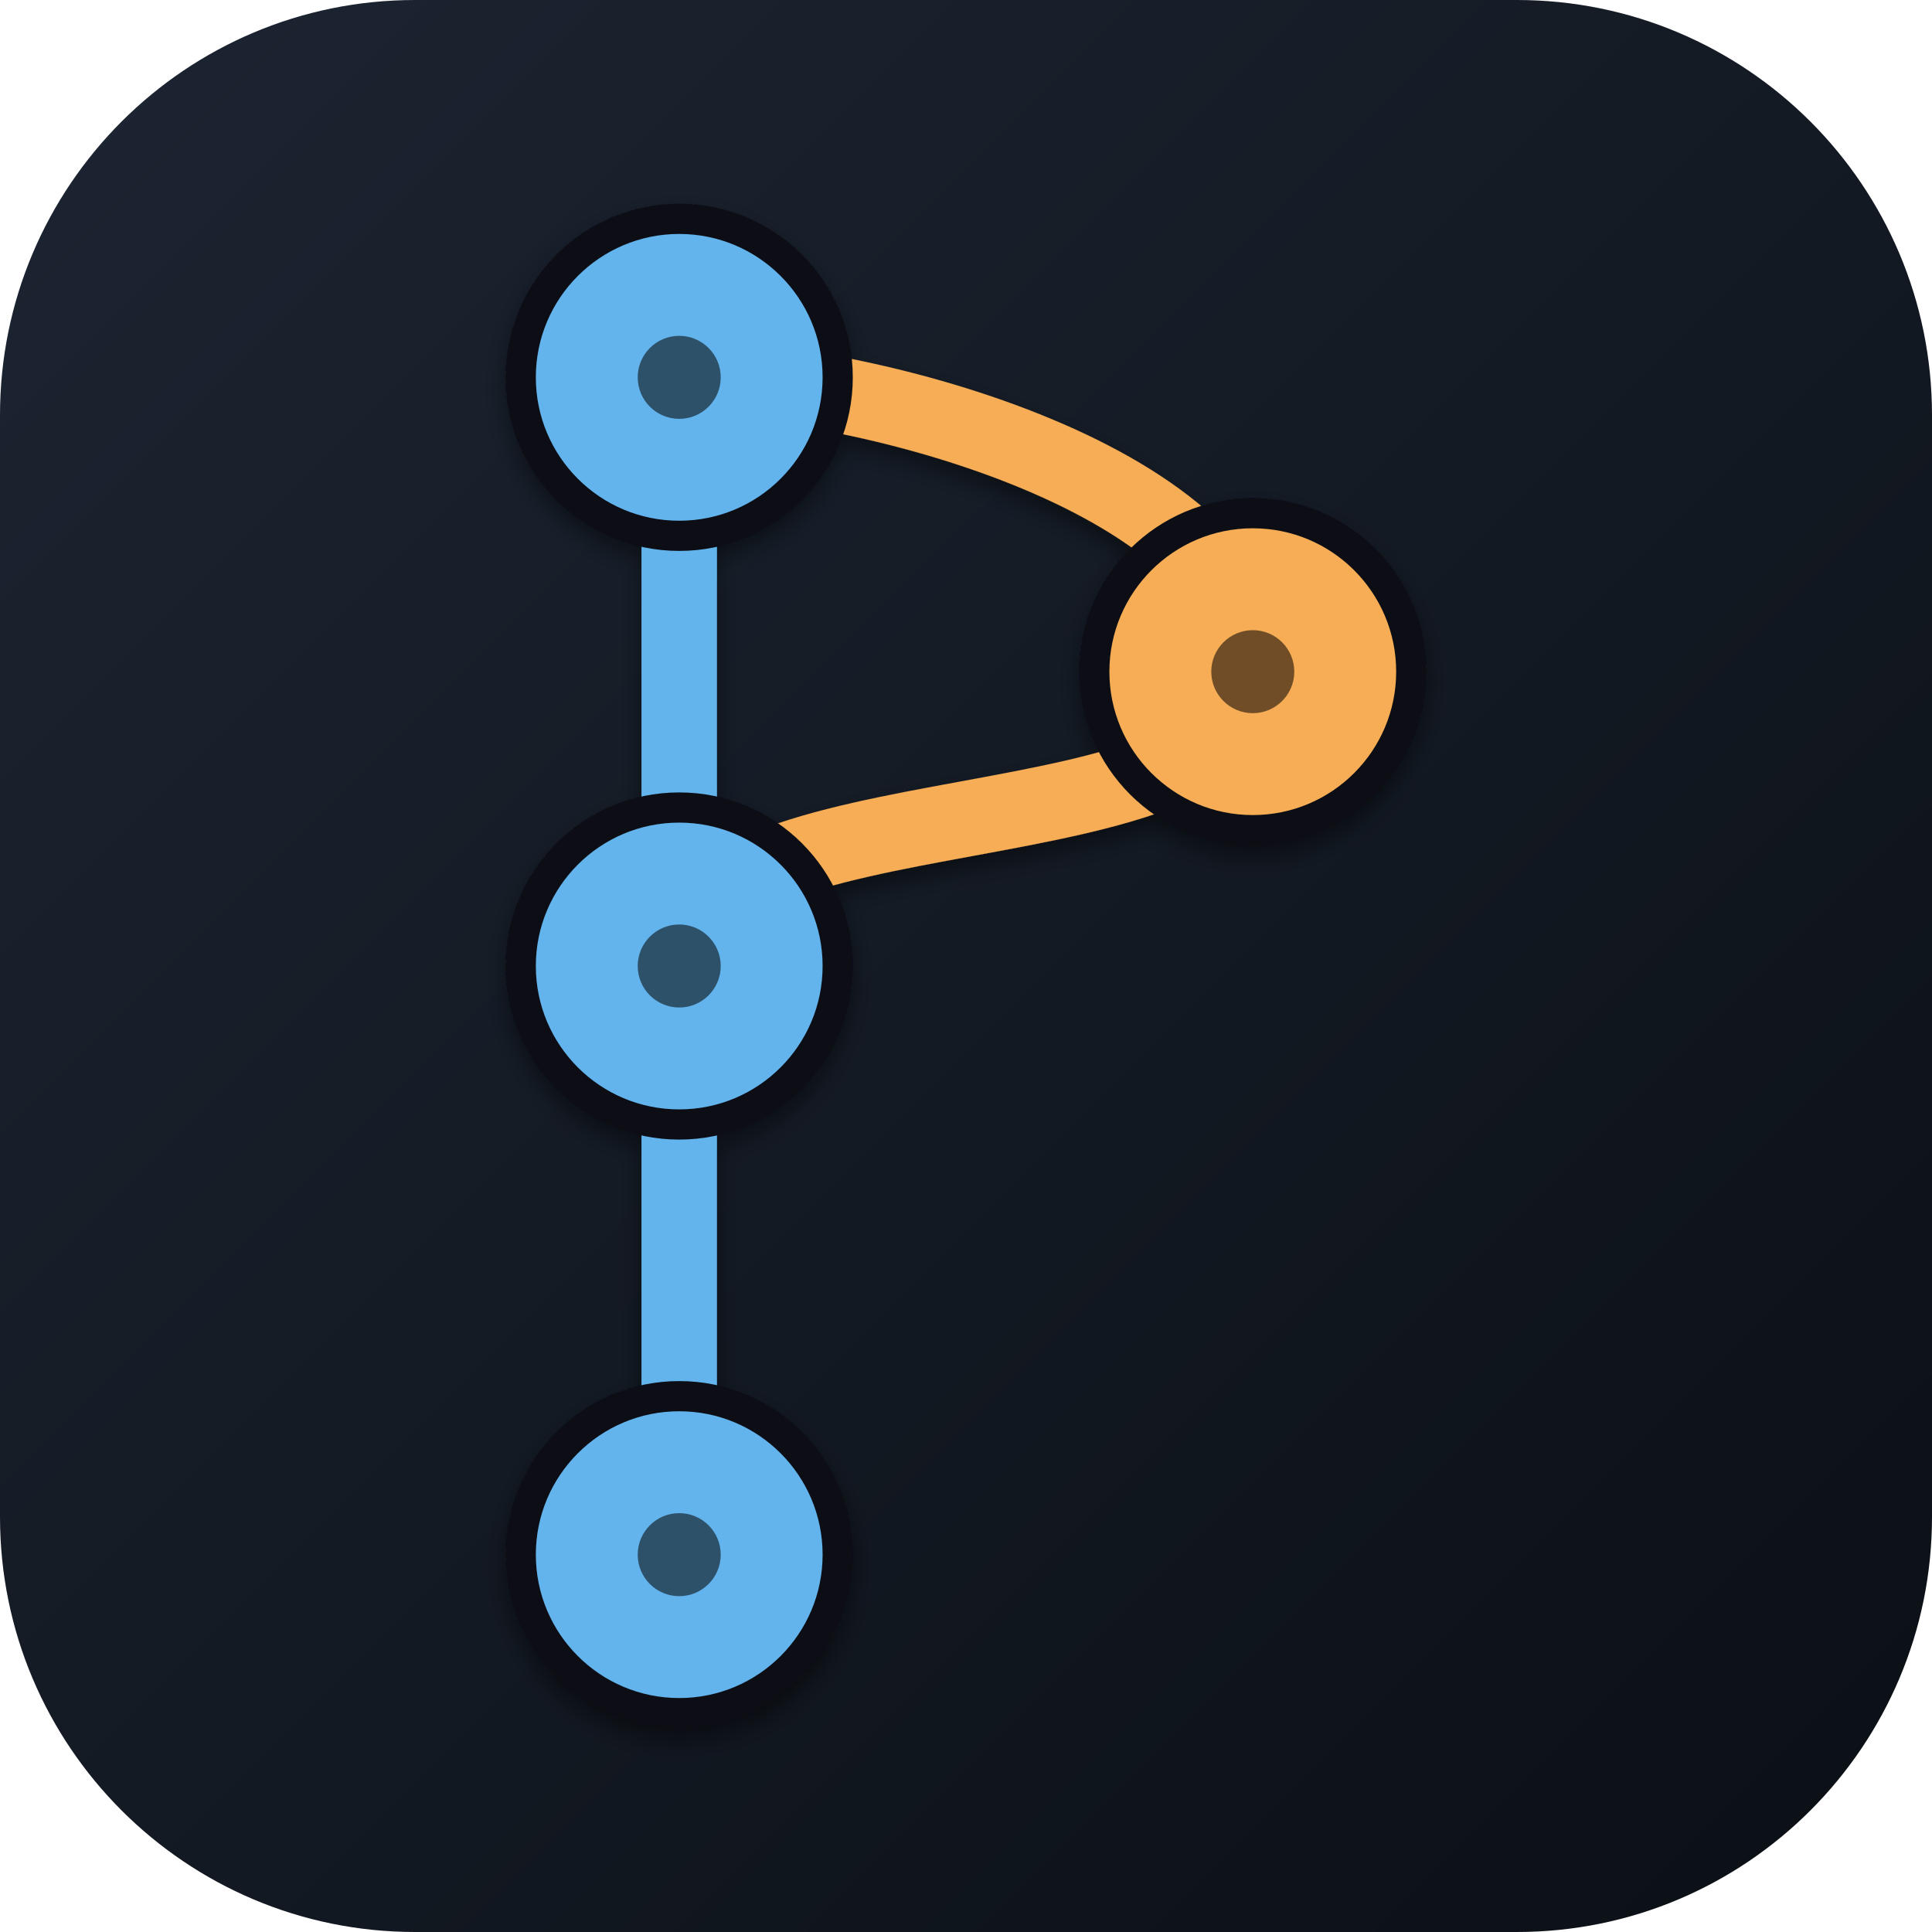
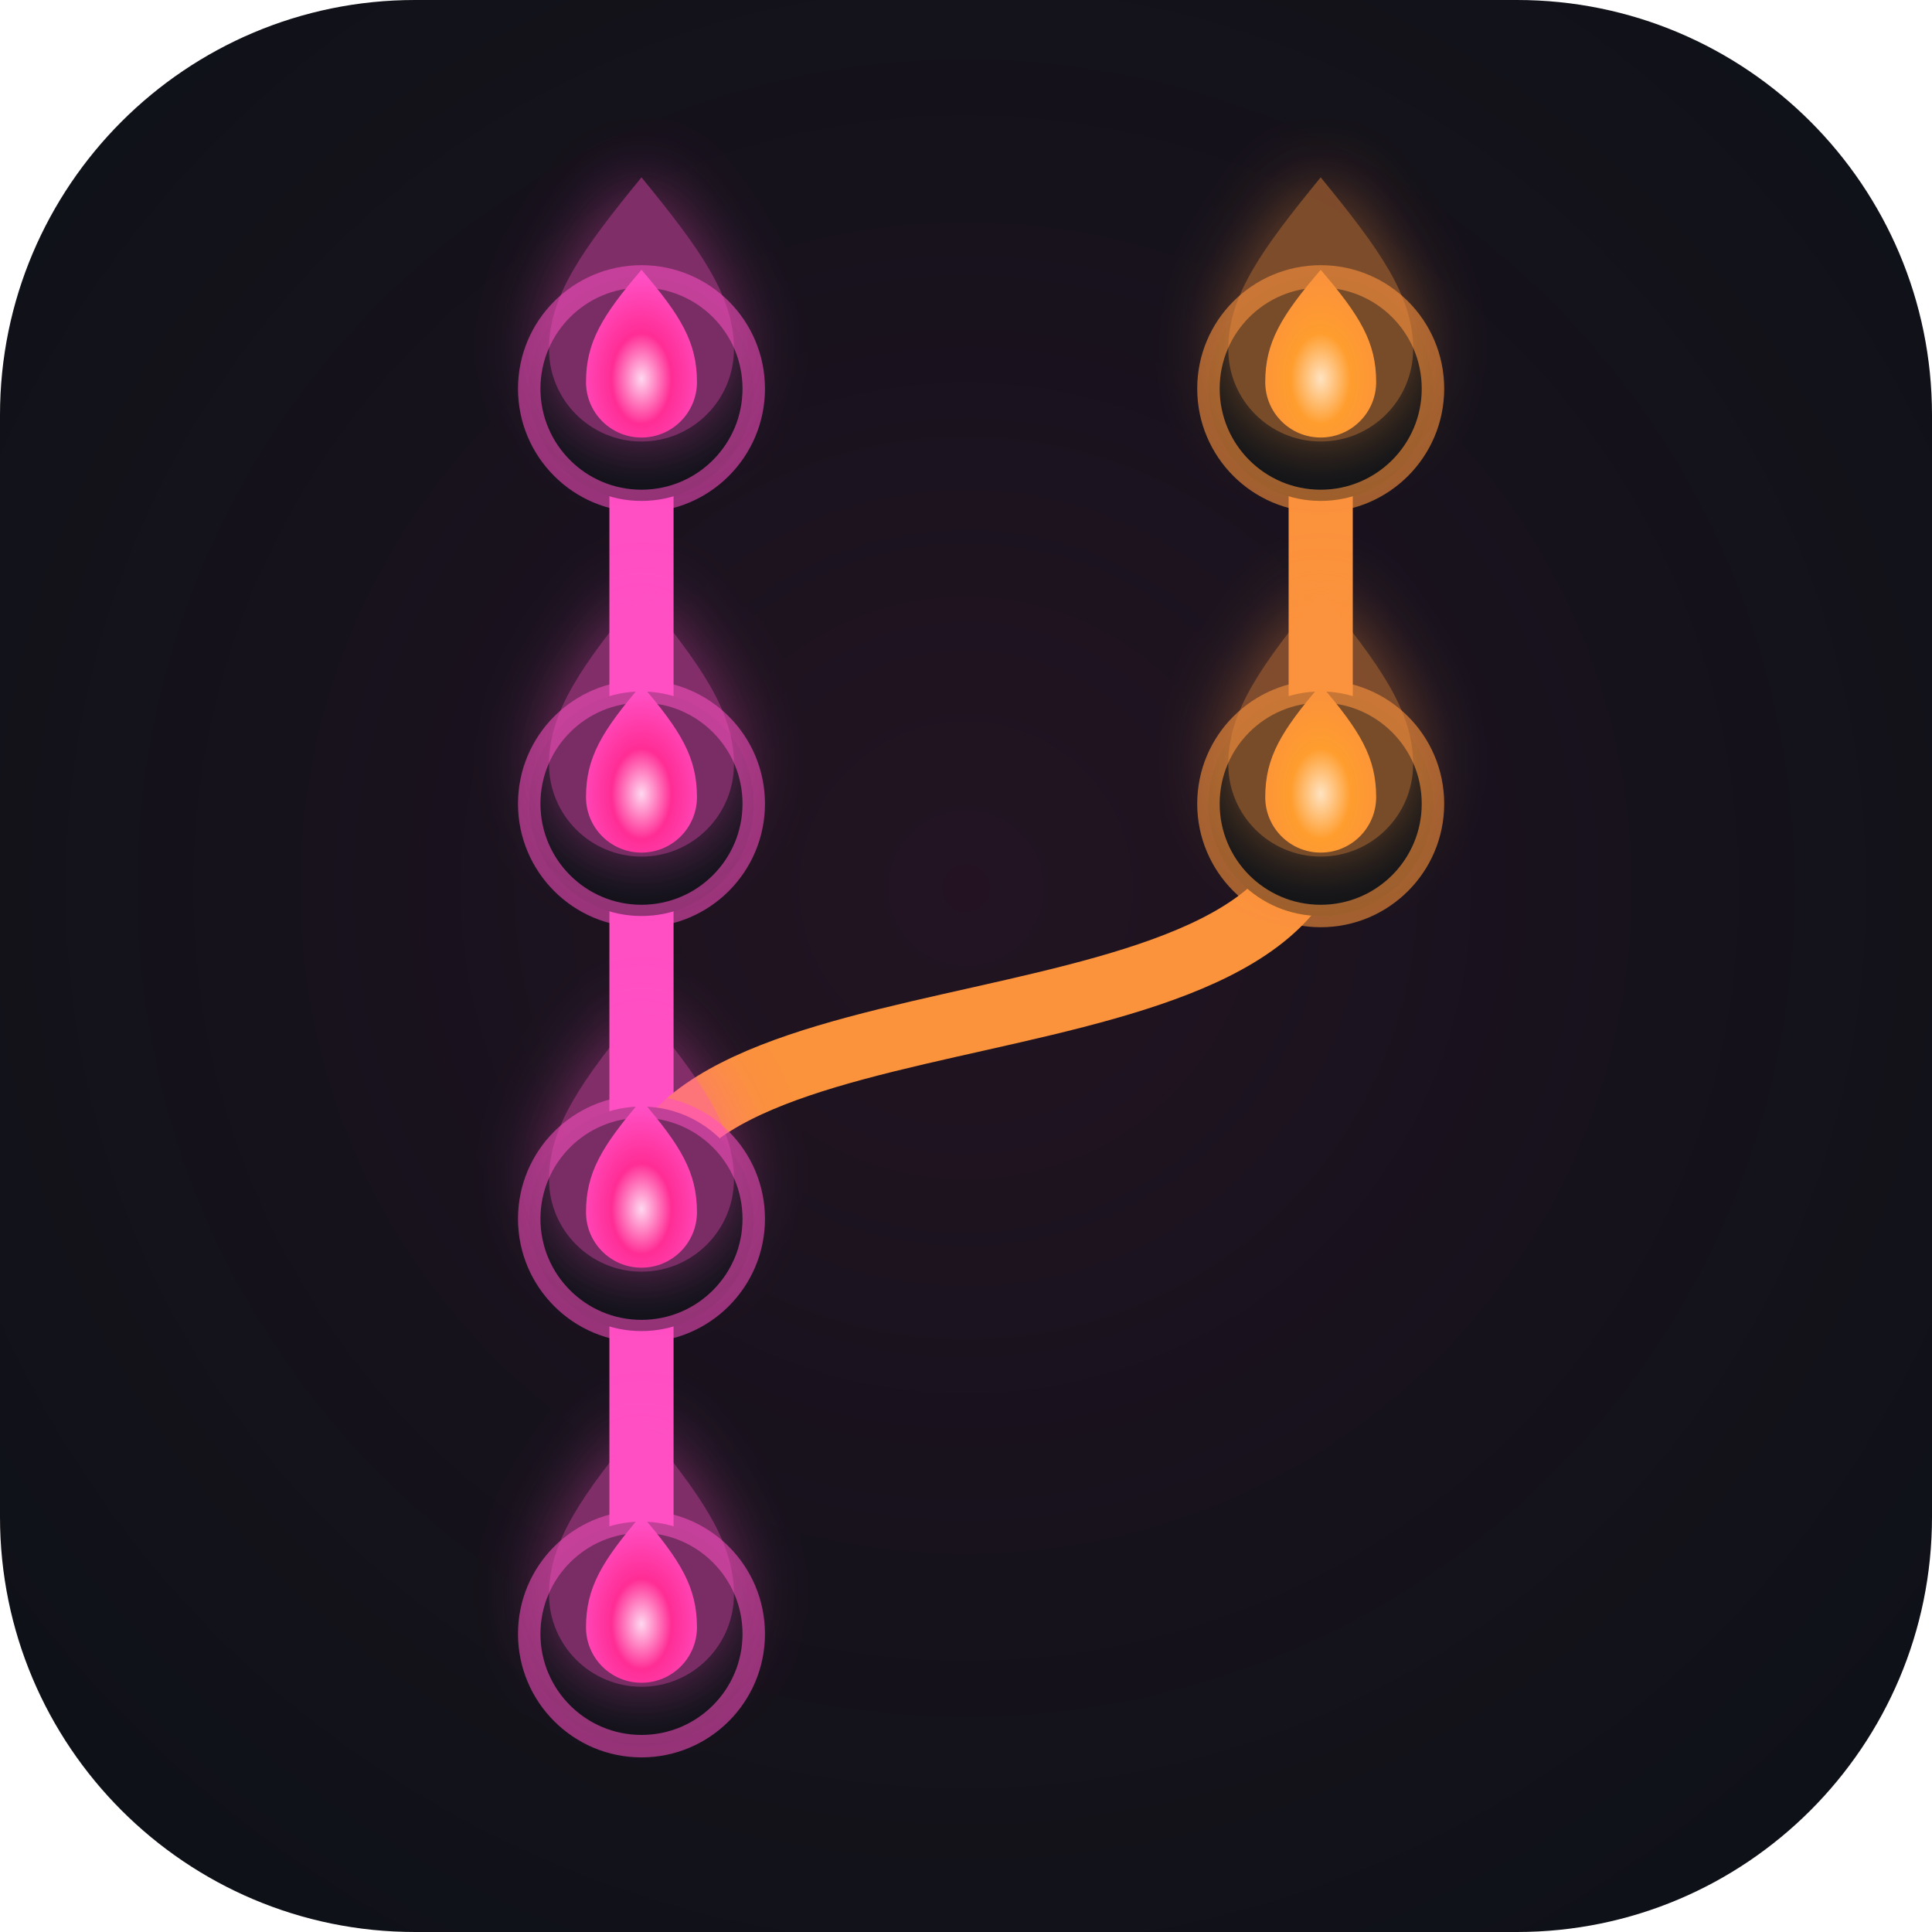
<svg xmlns="http://www.w3.org/2000/svg" width="1024" height="1024" viewBox="0 0 1024 1024">
  <defs>
-     <linearGradient id="bg" x1="0" y1="0" x2="1" y2="1">
-       <stop offset="0" stop-color="#1c2532" />
-       <stop offset="1" stop-color="#0b0f15" />
-     </linearGradient>
-     <filter id="shadow" x="-20%" y="-20%" width="140%" height="140%">
-       <feGaussianBlur in="SourceAlpha" stdDeviation="6" />
-       <feOffset dx="0" dy="6" result="off" />
-       <feComponentTransfer>
-         <feFuncA type="linear" slope="0.45" />
-       </feComponentTransfer>
+     <radialGradient id="plateGlow" cx="50%" cy="46%" r="70%">
+       <stop offset="0%" stop-color="#ff2d95" stop-opacity="0.09" />
+       <stop offset="60%" stop-color="#ff2d95" stop-opacity="0.03" />
+       <stop offset="100%" stop-color="#ff2d95" stop-opacity="0" />
+     </radialGradient>
+     <radialGradient id="flameCoreP" cx="50%" cy="65%" r="60%">
+       <stop offset="0%" stop-color="#ffd7ef" />
+       <stop offset="45%" stop-color="#ff2d95" />
+       <stop offset="100%" stop-color="#ff4fc3" />
+     </radialGradient>
+     <radialGradient id="flameCoreO" cx="50%" cy="65%" r="60%">
+       <stop offset="0%" stop-color="#ffe3c1" />
+       <stop offset="45%" stop-color="#ff9d2e" />
+       <stop offset="100%" stop-color="#fb923c" />
+     </radialGradient>
+     <filter id="fireGlow" x="-80%" y="-80%" width="260%" height="260%">
+       <feGaussianBlur stdDeviation="2.6" result="b" />
      <feMerge>
-         <feMergeNode />
+         <feMergeNode in="b" />
        <feMergeNode in="SourceGraphic" />
      </feMerge>
    </filter>
+     <g id="fireP">
+       <circle r="8.5" fill="#0d1117" stroke="rgba(255,79,195,0.55)" stroke-width="1.7" />
+       <path d="M0 -16 C4.5 -10.5 7 -7 7 -3 A7 7 0 1 1 -7 -3 C-7 -7 -4.5 -10.5 0 -16 Z" fill="#ff4fc3" opacity="0.45" filter="url(#fireGlow)" />
+       <path d="M0 -9 C3 -5.5 4.2 -3.5 4.2 -0.5 A4.2 4.2 0 1 1 -4.2 -0.5 C-4.2 -3.5 -3 -5.5 0 -9 Z" fill="url(#flameCoreP)" />
+     </g>
+     <g id="fireO">
+       <circle r="8.5" fill="#0d1117" stroke="rgba(251,146,60,0.6)" stroke-width="1.7" />
+       <path d="M0 -16 C4.5 -10.5 7 -7 7 -3 A7 7 0 1 1 -7 -3 C-7 -7 -4.5 -10.5 0 -16 Z" fill="#fb923c" opacity="0.45" filter="url(#fireGlow)" />
+       <path d="M0 -9 C3 -5.5 4.2 -3.5 4.2 -0.5 A4.2 4.2 0 1 1 -4.2 -0.5 C-4.2 -3.5 -3 -5.5 0 -9 Z" fill="url(#flameCoreO)" />
+     </g>
  </defs>
-   <rect width="1024" height="1024" rx="220" ry="220" fill="url(#bg)" />
-   <g filter="url(#shadow)">
-     <line x1="360" y1="200" x2="360" y2="824" stroke="#63b3ed" stroke-width="40" stroke-linecap="round" />
-     <path d="M 360 512 C 360 412, 664 456, 664 356 C 664 256, 460 200, 360 200" fill="none" stroke="#f6ad55" stroke-width="40" stroke-linecap="round" />
-     <circle cx="360" cy="824" r="84" fill="#63b3ed" stroke="#0b0f15" stroke-width="16" />
-     <circle cx="360" cy="512" r="84" fill="#63b3ed" stroke="#0b0f15" stroke-width="16" />
-     <circle cx="664" cy="356" r="84" fill="#f6ad55" stroke="#0b0f15" stroke-width="16" />
-     <circle cx="360" cy="200" r="84" fill="#63b3ed" stroke="#0b0f15" stroke-width="16" />
-     <circle cx="360" cy="824" r="22" fill="rgba(0,0,0,0.55)" />
-     <circle cx="360" cy="512" r="22" fill="rgba(0,0,0,0.55)" />
-     <circle cx="664" cy="356" r="22" fill="rgba(0,0,0,0.55)" />
-     <circle cx="360" cy="200" r="22" fill="rgba(0,0,0,0.55)" />
-   </g>
+   <rect width="1024" height="1024" rx="220" ry="220" fill="#0d1117" />
+   <rect width="1024" height="1024" rx="220" ry="220" fill="url(#plateGlow)" />
+   <line x1="340" y1="866" x2="340" y2="196" stroke="#ff4fc3" stroke-width="34" stroke-linecap="round" />
+   <path d="M340 646 C340 512 700 570 700 426" fill="none" stroke="#fb923c" stroke-width="34" stroke-linecap="round" />
+   <line x1="700" y1="426" x2="700" y2="196" stroke="#fb923c" stroke-width="34" stroke-linecap="round" />
+   <use href="#fireP" transform="translate(340,866) scale(7)" />
+   <use href="#fireP" transform="translate(340,646) scale(7)" />
+   <use href="#fireP" transform="translate(340,426) scale(7)" />
+   <use href="#fireP" transform="translate(340,206) scale(7)" />
+   <use href="#fireO" transform="translate(700,426) scale(7)" />
+   <use href="#fireO" transform="translate(700,206) scale(7)" />
</svg>
